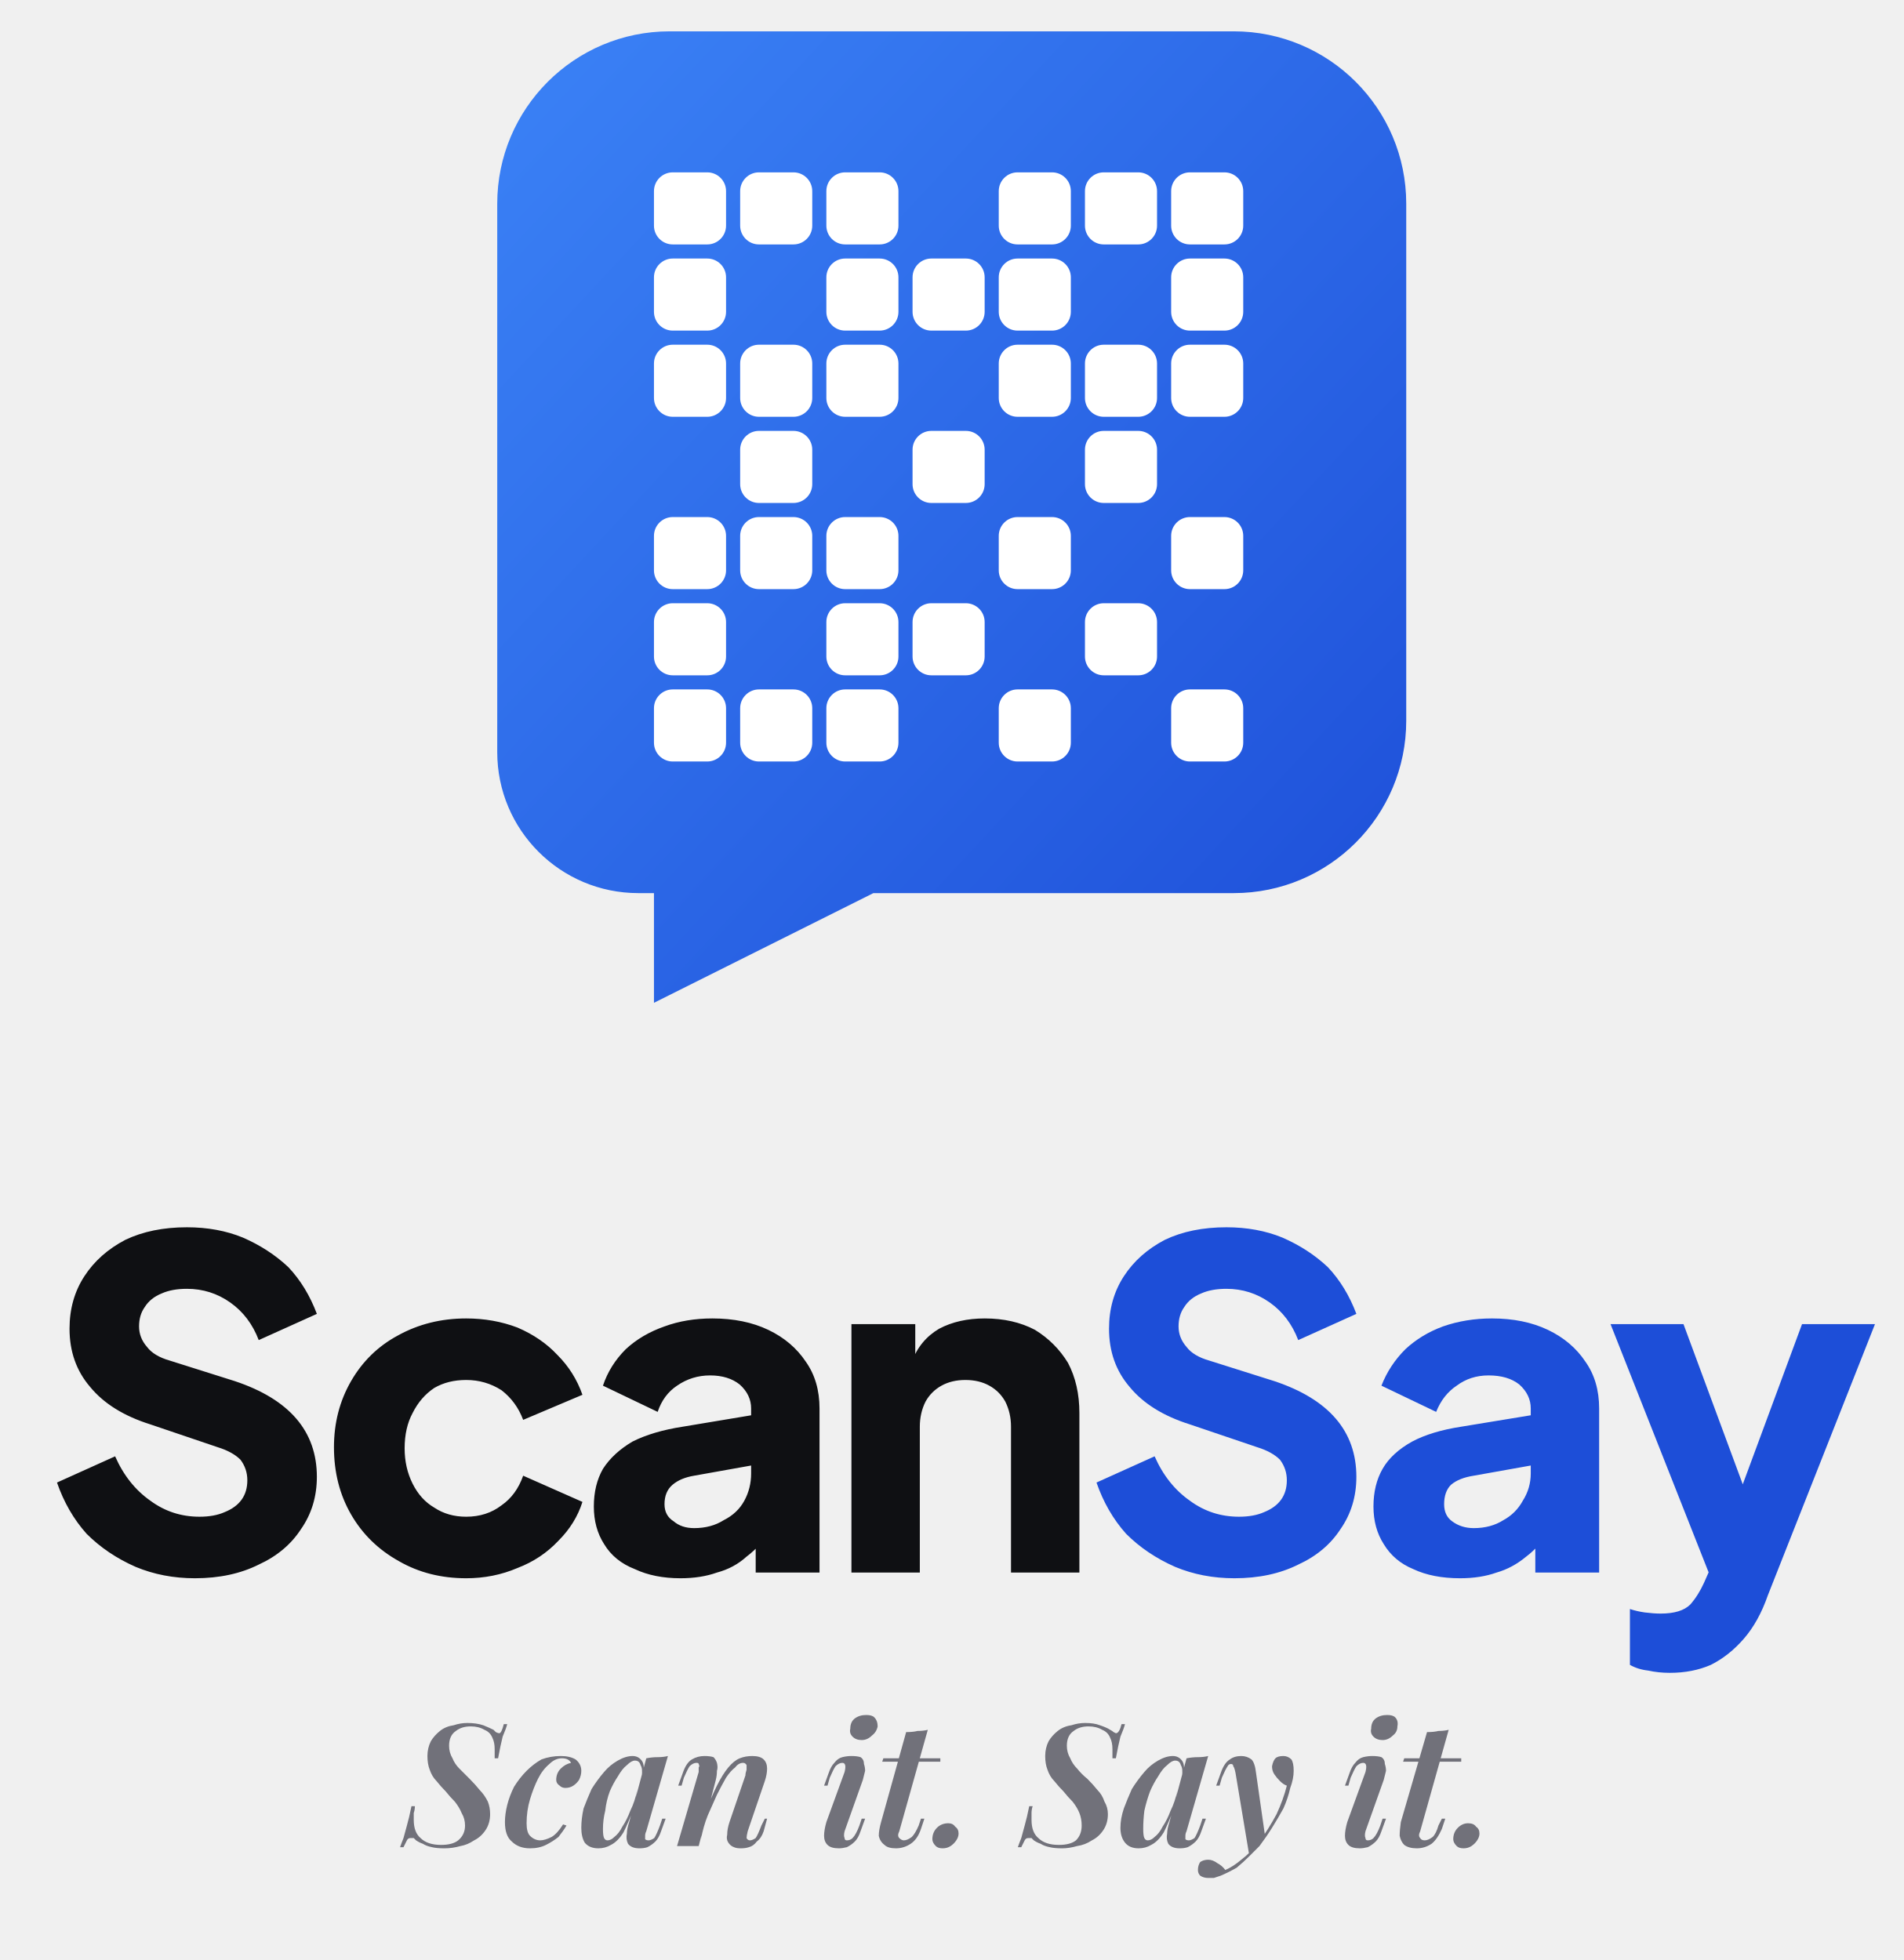
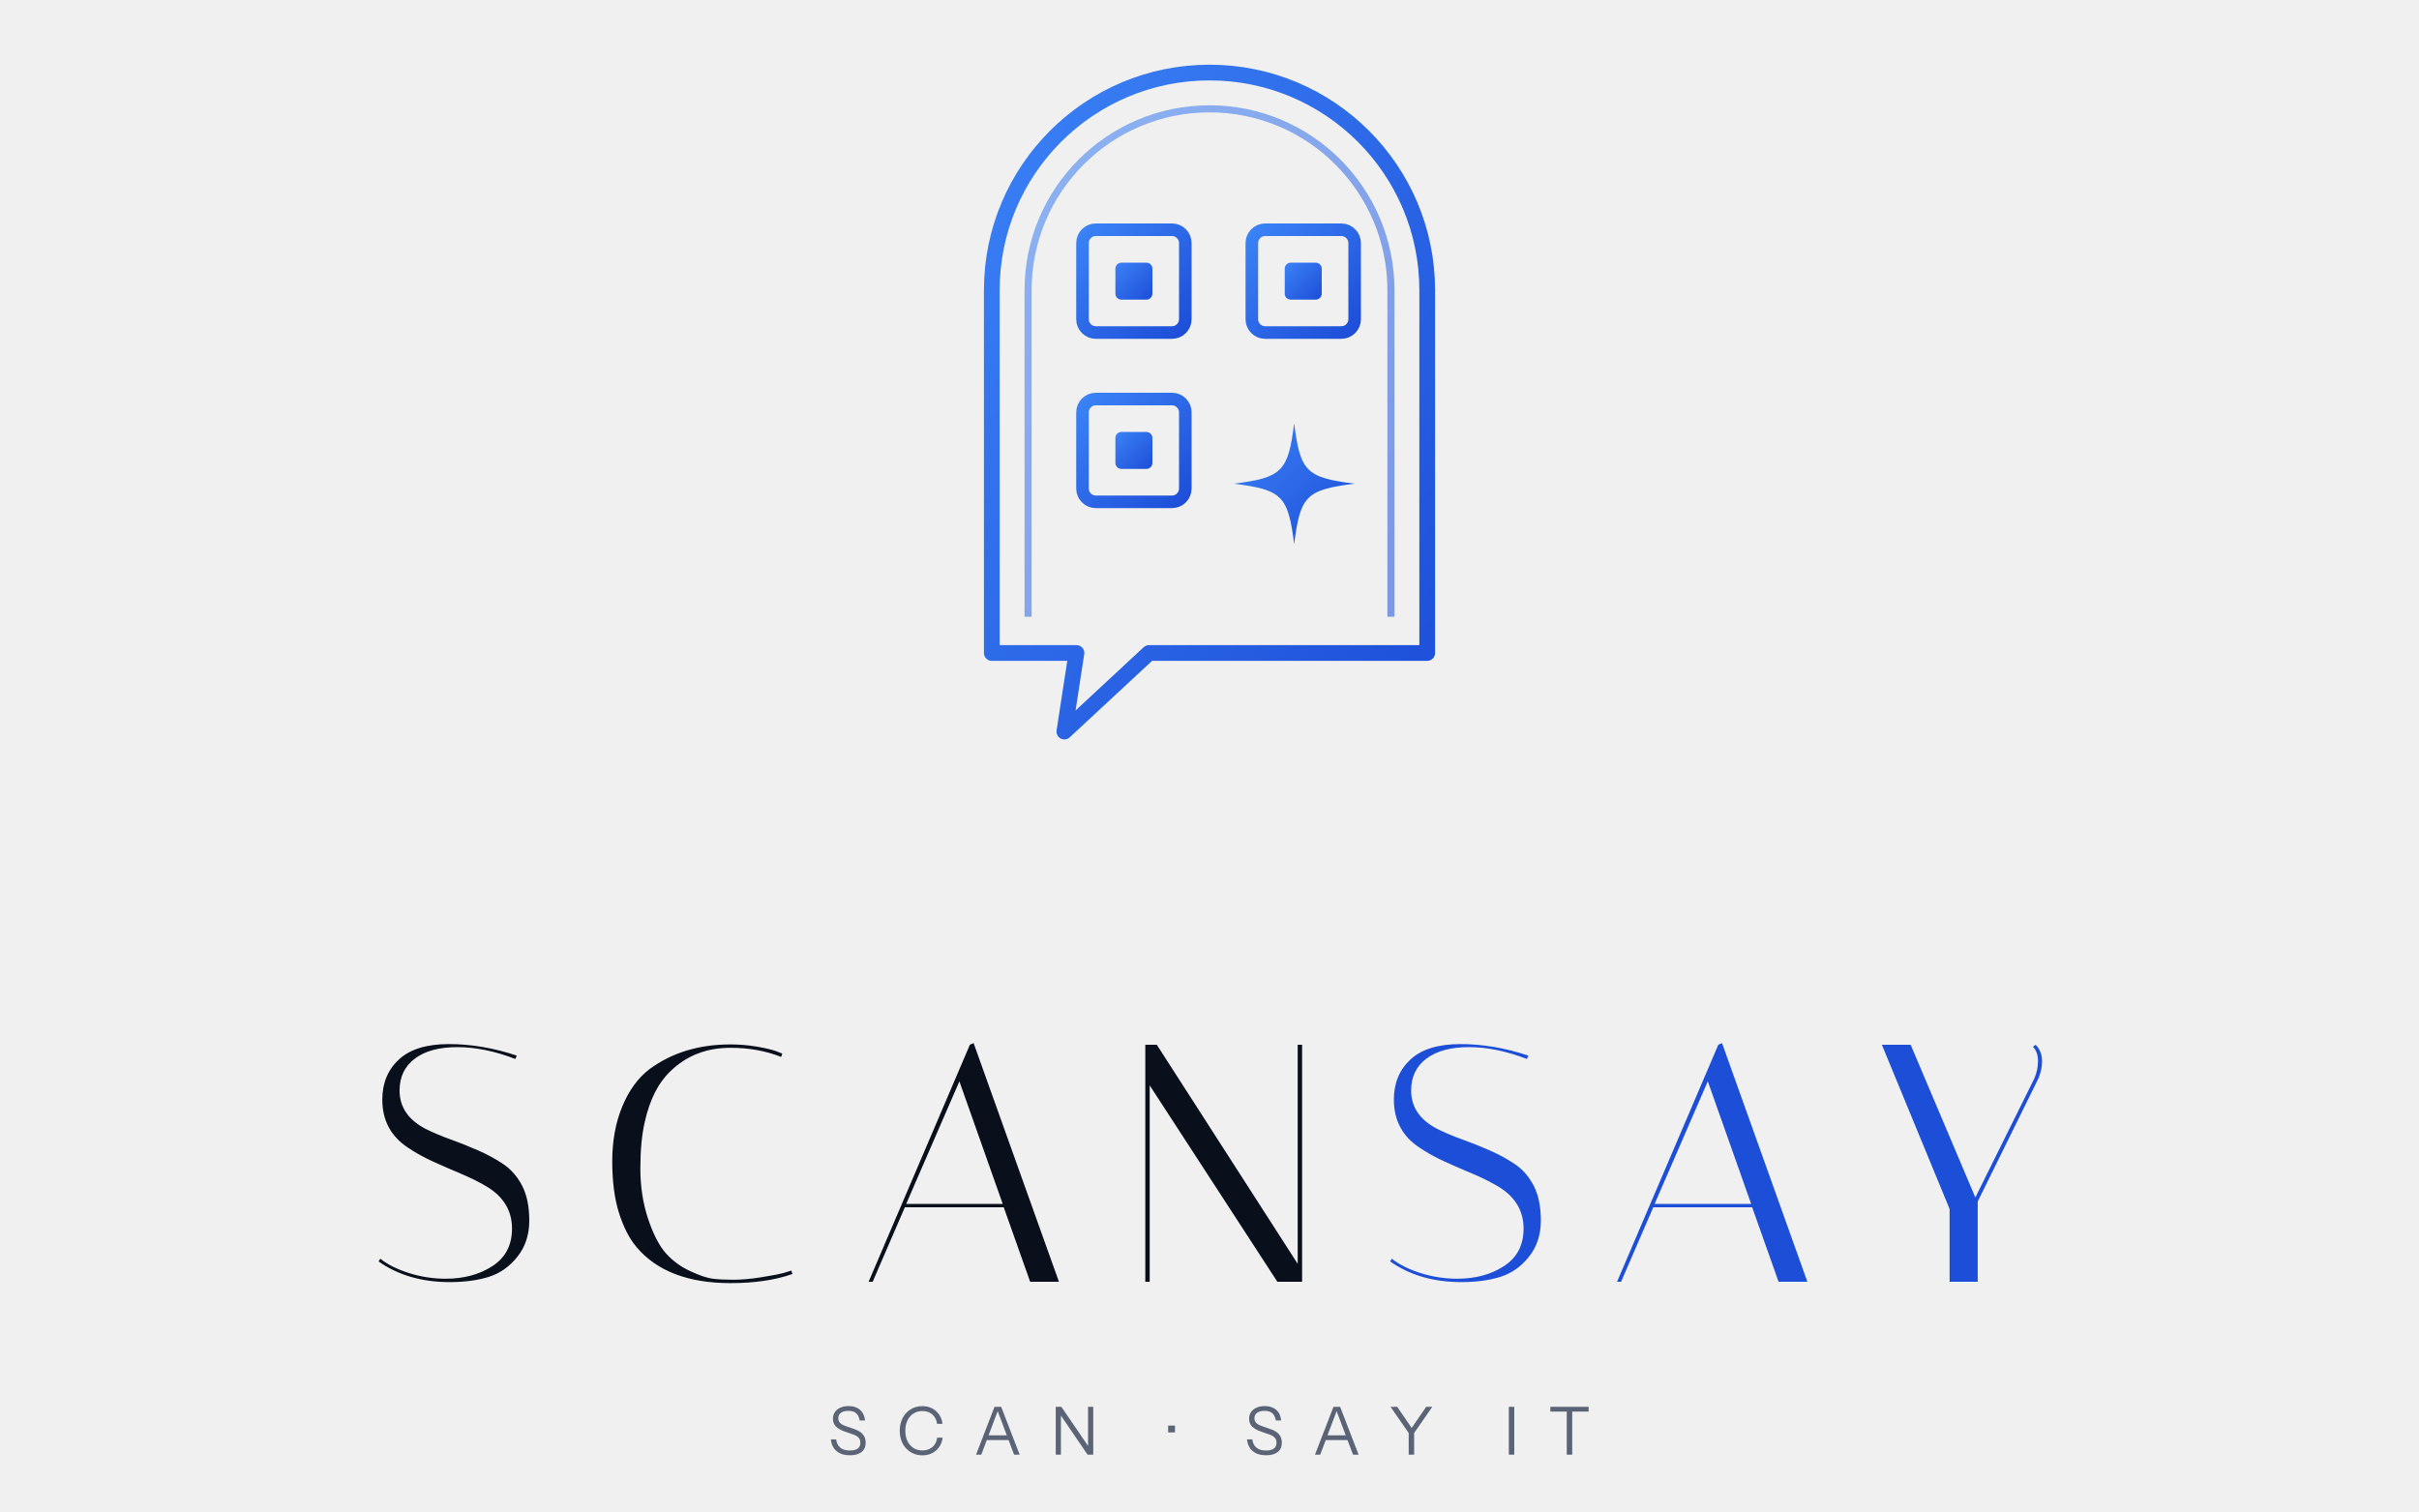
- <svg xmlns="http://www.w3.org/2000/svg" width="167" height="172" viewBox="0 0 167 172" role="img" aria-label="ScanSay – Scan it. Say it.">
+ <svg xmlns="http://www.w3.org/2000/svg" viewBox="0 0 400 250" width="400" height="250">
  <defs>
-     <linearGradient id="wg" x1="0" y1="0" x2="1" y2="0">
-       <stop offset="0" stop-color="#1D4ED8" />
+     <linearGradient id="sg" x1="0" y1="0" x2="1" y2="1">
+       <stop offset="0" stop-color="#3B82F6" />
      <stop offset="1" stop-color="#1D4ED8" />
    </linearGradient>
  </defs>
-   <g transform="translate(39.5,0) scale(1.375)">
-     <defs>
-       <linearGradient id="qgs0en" x1="0" y1="0" x2="1" y2="1">
-         <stop offset="0" stop-color="#3B82F6" />
-         <stop offset="1" stop-color="#1D4ED8" />
-       </linearGradient>
-     </defs>
-     <path d="M14 2h36a11 11 0 0 1 11 11v33a11 11 0 0 1-11 11H27l-14 7v-7h-1A9 9 0 0 1 3 48V13A11 11 0 0 1 14 2z" fill="url(#qgs0en)" />
-     <rect x="13.0" y="11.0" width="4.6" height="4.6" rx="1.2" fill="#FFFFFF" />
-     <rect x="18.5" y="11.0" width="4.6" height="4.6" rx="1.2" fill="#FFFFFF" />
-     <rect x="24.0" y="11.0" width="4.6" height="4.6" rx="1.2" fill="#FFFFFF" />
-     <rect x="13.0" y="16.5" width="4.6" height="4.6" rx="1.2" fill="#FFFFFF" />
-     <rect x="24.0" y="16.5" width="4.6" height="4.6" rx="1.2" fill="#FFFFFF" />
-     <rect x="13.0" y="22.0" width="4.6" height="4.6" rx="1.2" fill="#FFFFFF" />
-     <rect x="18.5" y="22.0" width="4.6" height="4.6" rx="1.2" fill="#FFFFFF" />
-     <rect x="24.0" y="22.0" width="4.6" height="4.6" rx="1.2" fill="#FFFFFF" />
-     <rect x="35.0" y="11.0" width="4.6" height="4.6" rx="1.2" fill="#FFFFFF" />
-     <rect x="40.5" y="11.0" width="4.6" height="4.6" rx="1.2" fill="#FFFFFF" />
-     <rect x="46.0" y="11.0" width="4.6" height="4.6" rx="1.2" fill="#FFFFFF" />
-     <rect x="35.0" y="16.5" width="4.6" height="4.6" rx="1.2" fill="#FFFFFF" />
-     <rect x="46.0" y="16.5" width="4.6" height="4.6" rx="1.2" fill="#FFFFFF" />
-     <rect x="35.0" y="22.0" width="4.6" height="4.6" rx="1.2" fill="#FFFFFF" />
-     <rect x="40.5" y="22.0" width="4.6" height="4.6" rx="1.2" fill="#FFFFFF" />
-     <rect x="46.0" y="22.0" width="4.6" height="4.6" rx="1.2" fill="#FFFFFF" />
-     <rect x="13.0" y="33.0" width="4.6" height="4.6" rx="1.2" fill="#FFFFFF" />
-     <rect x="18.5" y="33.0" width="4.6" height="4.6" rx="1.2" fill="#FFFFFF" />
-     <rect x="24.0" y="33.0" width="4.6" height="4.6" rx="1.2" fill="#FFFFFF" />
-     <rect x="13.0" y="38.5" width="4.6" height="4.6" rx="1.2" fill="#FFFFFF" />
-     <rect x="24.0" y="38.5" width="4.6" height="4.6" rx="1.2" fill="#FFFFFF" />
-     <rect x="13.0" y="44.0" width="4.6" height="4.6" rx="1.2" fill="#FFFFFF" />
-     <rect x="18.5" y="44.0" width="4.6" height="4.6" rx="1.2" fill="#FFFFFF" />
-     <rect x="24.0" y="44.0" width="4.6" height="4.6" rx="1.2" fill="#FFFFFF" />
-     <rect x="35.0" y="33.0" width="4.6" height="4.6" rx="1.2" fill="#FFFFFF" />
-     <rect x="46.0" y="33.0" width="4.6" height="4.6" rx="1.2" fill="#FFFFFF" />
-     <rect x="40.5" y="38.5" width="4.6" height="4.6" rx="1.2" fill="#FFFFFF" />
-     <rect x="35.0" y="44.0" width="4.6" height="4.6" rx="1.2" fill="#FFFFFF" />
-     <rect x="29.5" y="27.5" width="4.6" height="4.6" rx="1.2" fill="#FFFFFF" />
-     <rect x="40.5" y="27.5" width="4.6" height="4.6" rx="1.2" fill="#FFFFFF" />
-     <rect x="29.5" y="38.5" width="4.6" height="4.6" rx="1.2" fill="#FFFFFF" />
-     <rect x="46.0" y="44.0" width="4.6" height="4.6" rx="1.2" fill="#FFFFFF" />
-     <rect x="29.5" y="16.5" width="4.6" height="4.6" rx="1.2" fill="#FFFFFF" />
-     <rect x="18.5" y="27.5" width="4.6" height="4.6" rx="1.2" fill="#FFFFFF" />
+   <g transform="translate(150 0)">
+     <path d="M14 108 V48 A36 36 0 0 1 86 48 V108 H40 L26 121 L28 108 Z" fill="none" stroke="url(#sg)" stroke-width="2.6" stroke-linejoin="round" />
+     <path d="M20 102 V48 A30 30 0 0 1 80 48 V102" fill="none" stroke="url(#sg)" stroke-width="1.17" opacity=".55" />
+     <rect x="29" y="38" width="17" height="17" rx="2.2" fill="none" stroke="url(#sg)" stroke-width="2.08" />
+     <rect x="34.44" y="43.44" width="6.12" height="6.12" rx="1" fill="url(#sg)" />
+     <rect x="57" y="38" width="17" height="17" rx="2.2" fill="none" stroke="url(#sg)" stroke-width="2.08" />
+     <rect x="62.44" y="43.44" width="6.12" height="6.12" rx="1" fill="url(#sg)" />
+     <rect x="29" y="66" width="17" height="17" rx="2.2" fill="none" stroke="url(#sg)" stroke-width="2.08" />
+     <rect x="34.44" y="71.44" width="6.12" height="6.12" rx="1" fill="url(#sg)" />
+     <path d="M64 70 C65 78 66 79 74 80 C66 81 65 82 64 90 C63 82 62 81 54 80 C62 79 63 78 64 70 Z" fill="url(#sg)" />
  </g>
-   <path fill="#0F1013" d="M17.1 138.5Q14.3 138.5 11.9 137.5Q9.4 136.4 7.6 134.6Q5.9 132.7 5 130.1L10.1 127.8Q11.2 130.3 13.2 131.7Q15.1 133.1 17.5 133.1Q18.8 133.1 19.7 132.7Q20.7 132.3 21.2 131.6Q21.7 130.9 21.7 129.9Q21.7 128.9 21.1 128.1Q20.4 127.4 19.1 127L13.2 125Q9.7 123.9 7.9 121.7Q6.1 119.6 6.1 116.6Q6.1 114 7.4 112Q8.7 110 11 108.8Q13.3 107.7 16.4 107.7Q19.1 107.7 21.3 108.6Q23.6 109.6 25.3 111.2Q26.9 112.9 27.8 115.3L22.7 117.6Q21.9 115.5 20.2 114.3Q18.5 113.1 16.4 113.1Q15.1 113.1 14.2 113.5Q13.2 113.9 12.7 114.7Q12.2 115.4 12.2 116.4Q12.2 117.4 12.9 118.2Q13.5 119 14.9 119.4L20.6 121.2Q24.2 122.4 26 124.5Q27.8 126.6 27.8 129.6Q27.8 132.2 26.4 134.2Q25.1 136.2 22.7 137.3Q20.3 138.5 17.1 138.5Z M40.9 138.5Q37.6 138.5 35 137Q32.3 135.5 30.8 132.9Q29.3 130.3 29.3 127Q29.3 123.8 30.8 121.2Q32.3 118.6 34.9 117.2Q37.6 115.7 40.9 115.7Q43.3 115.7 45.4 116.5Q47.5 117.4 48.9 118.9Q50.4 120.4 51.1 122.4L45.9 124.6Q45.3 123 44 122Q42.6 121.1 40.9 121.1Q39.3 121.1 38.1 121.8Q36.9 122.6 36.2 124Q35.5 125.3 35.5 127.1Q35.5 128.8 36.2 130.2Q36.9 131.6 38.1 132.3Q39.3 133.1 40.9 133.1Q42.7 133.1 44 132.1Q45.3 131.2 45.9 129.5L51.1 131.8Q50.5 133.7 49 135.2Q47.5 136.8 45.4 137.6Q43.3 138.5 40.9 138.5Z M59.7 138.5Q57.4 138.5 55.7 137.7Q53.9 137 53 135.5Q52.1 134.1 52.1 132.2Q52.1 130.3 52.9 128.9Q53.8 127.5 55.5 126.5Q57.3 125.6 59.9 125.2L66.5 124.1V128.5L60.9 129.5Q59.7 129.7 59 130.3Q58.3 130.9 58.3 132Q58.3 133 59.1 133.5Q59.8 134.1 60.9 134.1Q62.4 134.1 63.5 133.4Q64.7 132.8 65.3 131.7Q65.9 130.6 65.9 129.3V123.6Q65.9 122.4 64.9 121.5Q63.9 120.7 62.3 120.7Q60.7 120.7 59.4 121.6Q58.2 122.4 57.7 123.9L52.9 121.6Q53.5 119.8 54.9 118.4Q56.3 117.1 58.3 116.4Q60.2 115.7 62.5 115.7Q65.3 115.7 67.4 116.7Q69.5 117.7 70.7 119.5Q71.9 121.2 71.9 123.6V138H66.3V134.5L67.7 134.2Q66.7 135.7 65.5 136.6Q64.4 137.6 62.9 138Q61.5 138.5 59.7 138.5Z M74.7 138V116.2H80.3V120.5L80 119.5Q80.7 117.6 82.4 116.6Q84.1 115.7 86.4 115.7Q88.9 115.7 90.8 116.7Q92.6 117.8 93.7 119.6Q94.7 121.5 94.7 124V138H88.7V125.2Q88.7 124 88.2 123Q87.7 122.1 86.8 121.6Q85.9 121.1 84.7 121.1Q83.5 121.1 82.6 121.6Q81.7 122.1 81.2 123Q80.7 124 80.7 125.2V138Z" />
-   <path fill="url(#wg)" d="M108.3 138.5Q105.5 138.5 103.1 137.5Q100.6 136.4 98.8 134.6Q97.1 132.7 96.2 130.1L101.3 127.8Q102.4 130.3 104.4 131.7Q106.3 133.1 108.7 133.1Q110 133.1 110.9 132.7Q111.9 132.3 112.4 131.6Q112.9 130.9 112.9 129.9Q112.9 128.9 112.3 128.1Q111.6 127.4 110.3 127L104.4 125Q100.9 123.9 99.1 121.7Q97.3 119.6 97.3 116.6Q97.3 114 98.6 112Q99.9 110 102.2 108.8Q104.5 107.7 107.6 107.7Q110.3 107.7 112.5 108.6Q114.8 109.6 116.5 111.2Q118.1 112.9 119 115.3L113.9 117.6Q113.1 115.5 111.4 114.3Q109.7 113.1 107.6 113.1Q106.3 113.1 105.4 113.5Q104.4 113.9 103.9 114.7Q103.4 115.4 103.4 116.4Q103.4 117.4 104.1 118.2Q104.7 119 106.1 119.4L111.8 121.2Q115.4 122.4 117.2 124.5Q119 126.6 119 129.6Q119 132.2 117.6 134.2Q116.3 136.2 113.9 137.3Q111.5 138.5 108.3 138.5Z M128.1 138.5Q125.7 138.5 124 137.7Q122.3 137 121.4 135.5Q120.5 134.1 120.5 132.2Q120.5 130.3 121.3 128.9Q122.1 127.5 123.9 126.5Q125.6 125.6 128.2 125.2L134.9 124.1V128.5L129.3 129.5Q128 129.7 127.3 130.3Q126.7 130.9 126.7 132Q126.7 133 127.4 133.5Q128.2 134.1 129.3 134.1Q130.8 134.1 131.9 133.4Q133 132.8 133.6 131.7Q134.3 130.6 134.3 129.3V123.6Q134.3 122.4 133.3 121.5Q132.3 120.7 130.6 120.7Q129 120.7 127.8 121.6Q126.6 122.4 126 123.9L121.2 121.6Q121.9 119.8 123.3 118.4Q124.7 117.1 126.6 116.4Q128.6 115.7 130.9 115.7Q133.7 115.7 135.8 116.7Q137.9 117.7 139.1 119.5Q140.3 121.2 140.3 123.6V138H134.7V134.5L136 134.2Q135.1 135.7 133.9 136.6Q132.7 137.6 131.3 138Q129.9 138.5 128.1 138.5Z M146.5 146.8Q145.5 146.8 144.6 146.6Q143.7 146.5 143 146.1V141.2Q143.6 141.4 144.3 141.5Q145.1 141.6 145.7 141.6Q147.5 141.6 148.3 140.8Q149 140 149.5 138.9L151 135.5L150.9 140.5L141.3 116.2H147.7L154.1 133.5H151.7L158.1 116.2H164.5L155.1 140Q154.3 142.3 153 143.8Q151.7 145.3 150.1 146.1Q148.5 146.8 146.5 146.8Z" />
-   <path fill="#71717A" d="M44.5 151.3Q44.4 151.7 44.1 152.4Q43.9 153.2 43.7 154.3H43.4Q43.4 154.1 43.4 153.9Q43.4 153.7 43.4 153.5Q43.4 152.9 43.2 152.5Q43 152 42.5 151.8Q42 151.5 41.3 151.5Q40.5 151.5 40 151.9Q39.4 152.3 39.4 153.2Q39.4 153.8 39.7 154.3Q39.9 154.8 40.3 155.2Q40.8 155.7 41.2 156.1Q41.7 156.6 42.1 157.1Q42.5 157.5 42.8 158.1Q43 158.6 43 159.2Q43 160 42.6 160.6Q42.2 161.2 41.6 161.5Q41 161.9 40.4 162Q39.7 162.2 39 162.2Q38.3 162.2 37.9 162.1Q37.4 162 37.1 161.8Q36.8 161.7 36.5 161.5Q36.4 161.4 36.3 161.3Q36.1 161.3 36 161.3Q35.8 161.3 35.7 161.5Q35.6 161.7 35.4 162.1H35.1Q35.2 161.8 35.4 161.3Q35.5 160.9 35.7 160.2Q35.9 159.5 36.1 158.5H36.4Q36.4 158.8 36.3 159.1Q36.3 159.4 36.3 159.7Q36.3 160.8 36.9 161.3Q37.5 161.9 38.7 161.9Q39.7 161.9 40.2 161.5Q40.8 161 40.8 160.2Q40.8 159.6 40.5 159.1Q40.3 158.6 39.9 158.1Q39.5 157.7 39.1 157.2Q38.7 156.8 38.3 156.3Q37.9 155.9 37.7 155.3Q37.5 154.8 37.5 154.1Q37.5 153.4 37.8 152.8Q38.1 152.3 38.6 151.9Q39.1 151.5 39.8 151.4Q40.4 151.2 41 151.2Q41.8 151.2 42.4 151.4Q42.9 151.6 43.3 151.8Q43.4 151.9 43.5 152Q43.7 152.1 43.8 152.1Q44 152.1 44.2 151.3Z M49.3 154.3Q48.7 154.3 48.2 154.8Q47.6 155.3 47.2 156.1Q46.8 156.9 46.5 157.9Q46.2 158.9 46.2 160Q46.2 160.8 46.5 161.1Q46.9 161.5 47.4 161.5Q47.8 161.5 48.4 161.2Q48.9 160.9 49.4 160.1L49.7 160.2Q49.4 160.7 49 161.2Q48.5 161.6 47.9 161.9Q47.3 162.2 46.5 162.2Q45.5 162.2 44.9 161.6Q44.3 161.1 44.3 159.9Q44.3 159.2 44.5 158.4Q44.7 157.6 45.1 156.8Q45.6 156 46.2 155.4Q46.8 154.8 47.5 154.4Q48.3 154.1 49.2 154.1Q50 154.1 50.5 154.4Q51 154.8 51 155.4Q51 155.8 50.8 156.2Q50.6 156.5 50.3 156.7Q50 156.9 49.6 156.9Q49.3 156.9 49.1 156.7Q48.8 156.5 48.8 156.2Q48.8 155.6 49.2 155.2Q49.6 154.8 50.1 154.7Q50 154.5 49.8 154.4Q49.6 154.3 49.3 154.3Z M53.3 161.5Q53.6 161.5 53.9 161.2Q54.3 160.9 54.6 160.3Q55 159.7 55.3 158.9Q55.7 158.1 55.9 157.1L55.6 158.7Q55.1 160 54.7 160.8Q54.2 161.6 53.6 161.9Q53.1 162.2 52.5 162.2Q51.7 162.2 51.3 161.7Q51 161.2 51 160.4Q51 159.6 51.2 158.7Q51.5 157.9 51.9 157Q52.4 156.2 53 155.5Q53.5 154.9 54.2 154.5Q54.9 154.1 55.5 154.1Q56 154.1 56.3 154.5Q56.6 154.9 56.4 155.8L56.3 155.9Q56.4 155.2 56.2 154.9Q56.1 154.5 55.7 154.5Q55.4 154.5 55 154.9Q54.6 155.2 54.2 155.9Q53.8 156.5 53.5 157.2Q53.2 158 53.1 158.9Q52.9 159.7 52.9 160.5Q52.9 161.1 53 161.3Q53.1 161.5 53.3 161.5ZM56.7 154.3Q57.2 154.2 57.7 154.2Q58.2 154.2 58.6 154.1L56.7 160.7Q56.6 160.9 56.6 161.1Q56.6 161.3 56.6 161.4Q56.7 161.5 56.9 161.5Q57.1 161.5 57.4 161.3Q57.6 161 57.9 160.2L58.1 159.6H58.4L58 160.7Q57.8 161.3 57.5 161.6Q57.2 161.9 56.8 162.1Q56.5 162.2 56.1 162.2Q55.4 162.2 55.1 161.8Q54.9 161.4 55 160.9Q55 160.5 55.2 159.9Z M61.3 162H59.4L61.3 155.5Q61.3 155.3 61.3 155.1Q61.4 155 61.3 154.8Q61.3 154.7 61.1 154.7Q60.8 154.7 60.5 155Q60.3 155.3 60 156L59.8 156.7H59.5L59.9 155.6Q60.2 154.7 60.7 154.4Q61.2 154.1 61.8 154.1Q62.3 154.1 62.6 154.2Q62.8 154.4 62.9 154.7Q63 155.1 62.9 155.4Q62.9 155.8 62.8 156.2ZM61.8 159.3Q62.4 157.7 62.9 156.7Q63.4 155.7 63.9 155.1Q64.4 154.5 64.9 154.3Q65.4 154.1 66 154.1Q66.7 154.1 67 154.4Q67.3 154.7 67.3 155.2Q67.3 155.7 67.1 156.3L65.6 160.7Q65.5 161.1 65.5 161.3Q65.6 161.5 65.8 161.5Q66 161.5 66.3 161.3Q66.5 161 66.8 160.2L67.1 159.6H67.3L67 160.7Q66.8 161.3 66.4 161.6Q66.1 162 65.7 162.1Q65.4 162.2 65 162.2Q64.6 162.2 64.4 162.1Q64.1 162 63.9 161.7Q63.7 161.4 63.8 161Q63.8 160.5 64 159.9L65.4 155.8Q65.4 155.6 65.5 155.3Q65.5 155.1 65.5 154.9Q65.4 154.7 65.2 154.7Q64.8 154.7 64.5 155.1Q64.1 155.4 63.7 156Q63.3 156.7 62.9 157.5Q62.5 158.4 62.1 159.3Q61.7 160.3 61.5 161.4Z  M74.6 151.7Q74.6 151.1 75 150.8Q75.4 150.5 76 150.5Q76.5 150.5 76.7 150.7Q77 151 77 151.5Q76.9 152 76.5 152.3Q76.1 152.7 75.6 152.7Q75.1 152.7 74.8 152.4Q74.5 152.1 74.6 151.7ZM74.1 155.5Q74.3 154.7 73.9 154.7Q73.6 154.7 73.3 155Q73.1 155.3 72.8 156L72.6 156.7H72.3L72.7 155.6Q72.9 155 73.2 154.7Q73.5 154.3 73.9 154.2Q74.3 154.1 74.7 154.1Q75.2 154.1 75.5 154.2Q75.8 154.4 75.8 154.8Q75.9 155.1 75.9 155.4Q75.8 155.8 75.7 156.2L74.1 160.7Q74 161.1 74.1 161.3Q74.1 161.5 74.3 161.5Q74.6 161.5 74.8 161.3Q75.1 161 75.4 160.2L75.6 159.6H75.9L75.5 160.7Q75.3 161.3 75 161.6Q74.7 161.9 74.3 162.1Q73.9 162.2 73.6 162.2Q72.9 162.2 72.6 161.9Q72.3 161.6 72.3 161.1Q72.3 160.6 72.5 159.9Z M82.5 154.3 82.5 154.6H77.4L77.5 154.3ZM78.9 160.7Q78.7 161.1 78.9 161.3Q79.1 161.5 79.3 161.5Q79.6 161.5 80 161.2Q80.3 160.9 80.6 160.2L80.8 159.6H81.1L80.8 160.5Q80.5 161.4 79.9 161.8Q79.3 162.2 78.6 162.2Q77.9 162.2 77.6 161.9Q77.2 161.6 77.1 161.1Q77.1 160.6 77.3 159.9L79.5 152Q80.1 152 80.5 151.9Q81 151.9 81.4 151.8Z M81.8 161.4Q81.8 160.8 82.2 160.4Q82.6 160 83.2 160Q83.6 160 83.8 160.3Q84.1 160.5 84.1 160.9Q84.1 161.2 83.9 161.5Q83.7 161.8 83.4 162Q83.1 162.2 82.7 162.2Q82.3 162.2 82.1 162Q81.8 161.7 81.8 161.4Z  M98.7 151.3Q98.6 151.7 98.3 152.4Q98.1 153.2 97.9 154.3H97.6Q97.6 154.1 97.6 153.9Q97.6 153.7 97.6 153.5Q97.6 152.9 97.4 152.5Q97.2 152 96.7 151.8Q96.2 151.5 95.5 151.5Q94.7 151.5 94.2 151.9Q93.6 152.3 93.6 153.2Q93.6 153.8 93.9 154.3Q94.1 154.8 94.5 155.2Q94.9 155.7 95.4 156.1Q95.9 156.6 96.3 157.1Q96.7 157.5 96.9 158.1Q97.2 158.6 97.2 159.2Q97.2 160 96.8 160.6Q96.4 161.2 95.8 161.5Q95.2 161.9 94.5 162Q93.8 162.2 93.2 162.2Q92.5 162.2 92.1 162.1Q91.6 162 91.3 161.8Q91 161.7 90.7 161.5Q90.6 161.4 90.5 161.3Q90.3 161.3 90.2 161.3Q90 161.3 89.9 161.5Q89.8 161.7 89.6 162.1H89.3Q89.4 161.8 89.6 161.3Q89.7 160.9 89.9 160.2Q90.1 159.5 90.3 158.5H90.6Q90.5 158.8 90.5 159.1Q90.5 159.4 90.5 159.7Q90.5 160.8 91.1 161.3Q91.7 161.9 92.9 161.9Q93.9 161.9 94.4 161.5Q94.9 161 94.9 160.2Q94.9 159.6 94.7 159.1Q94.5 158.6 94.1 158.1Q93.7 157.7 93.3 157.2Q92.9 156.8 92.5 156.3Q92.1 155.9 91.9 155.3Q91.7 154.8 91.7 154.1Q91.7 153.4 92 152.8Q92.3 152.3 92.8 151.9Q93.3 151.5 94 151.4Q94.6 151.2 95.2 151.2Q96 151.2 96.5 151.4Q97.1 151.6 97.4 151.8Q97.6 151.9 97.7 152Q97.9 152.1 97.9 152.1Q98.2 152.1 98.4 151.3Z M100.7 161.5Q101 161.5 101.3 161.2Q101.7 160.9 102 160.3Q102.4 159.7 102.7 158.9Q103.1 158.1 103.3 157.1L103 158.7Q102.5 160 102.1 160.8Q101.6 161.6 101 161.9Q100.5 162.2 99.9 162.2Q99.1 162.2 98.7 161.7Q98.3 161.2 98.3 160.4Q98.3 159.6 98.6 158.7Q98.9 157.9 99.3 157Q99.8 156.2 100.4 155.5Q100.9 154.9 101.6 154.5Q102.3 154.1 102.9 154.1Q103.4 154.1 103.7 154.5Q104 154.9 103.8 155.8L103.7 155.9Q103.8 155.2 103.6 154.9Q103.5 154.5 103.1 154.5Q102.8 154.5 102.4 154.9Q102 155.2 101.6 155.9Q101.2 156.5 100.9 157.2Q100.6 158 100.4 158.9Q100.3 159.7 100.3 160.5Q100.3 161.1 100.4 161.3Q100.5 161.5 100.7 161.5ZM104.1 154.3Q104.6 154.2 105.1 154.2Q105.6 154.2 106 154.1L104.1 160.7Q104 160.9 104 161.1Q104 161.3 104 161.4Q104.1 161.5 104.3 161.5Q104.5 161.5 104.8 161.3Q105 161 105.3 160.2L105.5 159.6H105.8L105.4 160.7Q105.2 161.3 104.9 161.6Q104.6 161.9 104.2 162.1Q103.9 162.2 103.5 162.2Q102.8 162.2 102.5 161.8Q102.3 161.4 102.4 160.9Q102.4 160.5 102.6 159.9Z M111 161.2 109.6 162.8 108.4 155.6Q108.3 155.1 108.2 155Q108.2 154.8 108 154.8Q107.8 154.8 107.7 155Q107.5 155.3 107.2 156L107 156.7H106.7L107.1 155.6Q107.4 154.7 107.9 154.4Q108.3 154.1 108.9 154.1Q109.4 154.1 109.8 154.4Q110.1 154.7 110.2 155.6ZM107.5 164.1Q108.2 163.8 108.9 163.2Q109.7 162.6 110.5 161.6Q111.3 160.5 112 159.2Q112.6 157.9 112.9 156.7Q112.6 156.6 112.3 156.3Q112 156 111.8 155.7Q111.6 155.4 111.6 155Q111.7 154.5 111.9 154.3Q112.1 154.1 112.6 154.1Q113 154.1 113.3 154.4Q113.5 154.7 113.5 155.4Q113.5 156.1 113.2 156.9Q113 157.8 112.6 158.7Q112.1 159.6 111.6 160.4Q111.1 161.2 110.5 162Q110.1 162.4 109.6 162.9Q109.1 163.4 108.5 163.9Q107.8 164.3 107.1 164.6Q106.8 164.7 106.5 164.8Q106.2 164.8 106 164.8Q105.6 164.8 105.3 164.6Q105.1 164.4 105.1 164.1Q105.1 163.7 105.3 163.4Q105.6 163.2 106 163.2Q106.4 163.2 106.8 163.5Q107.2 163.7 107.5 164.1Z  M120.3 151.7Q120.3 151.1 120.7 150.8Q121.1 150.5 121.7 150.5Q122.2 150.5 122.4 150.7Q122.7 151 122.6 151.5Q122.6 152 122.2 152.3Q121.8 152.7 121.3 152.7Q120.8 152.7 120.5 152.4Q120.2 152.1 120.3 151.7ZM119.8 155.5Q120 154.7 119.6 154.7Q119.3 154.7 119 155Q118.8 155.3 118.5 156L118.3 156.7H118L118.4 155.6Q118.6 155 118.9 154.7Q119.2 154.3 119.6 154.2Q120 154.1 120.4 154.1Q120.9 154.1 121.2 154.2Q121.5 154.4 121.5 154.8Q121.6 155.1 121.6 155.4Q121.5 155.8 121.4 156.2L119.8 160.7Q119.7 161.1 119.8 161.3Q119.8 161.5 120 161.5Q120.3 161.5 120.5 161.3Q120.8 161 121.1 160.2L121.3 159.6H121.6L121.2 160.7Q121 161.3 120.7 161.6Q120.4 161.9 120 162.1Q119.6 162.2 119.3 162.2Q118.6 162.2 118.3 161.9Q118 161.6 118 161.1Q118 160.6 118.2 159.9Z M128.2 154.3 128.2 154.6H123.1L123.2 154.3ZM124.6 160.7Q124.4 161.1 124.6 161.3Q124.7 161.5 125 161.5Q125.3 161.5 125.7 161.2Q126 160.9 126.2 160.2L126.5 159.6H126.8L126.5 160.5Q126.1 161.4 125.6 161.8Q125 162.2 124.3 162.2Q123.6 162.2 123.2 161.9Q122.9 161.6 122.8 161.1Q122.8 160.6 122.9 159.9L125.2 152Q125.8 152 126.2 151.9Q126.7 151.9 127.1 151.8Z M127.5 161.4Q127.5 160.8 127.9 160.4Q128.3 160 128.8 160Q129.3 160 129.5 160.3Q129.8 160.5 129.8 160.9Q129.8 161.2 129.6 161.5Q129.4 161.8 129.1 162Q128.8 162.2 128.4 162.2Q128 162.2 127.8 162Q127.5 161.7 127.5 161.4Z" />
+   <g transform="translate(60.64 212)">
+     <path d="M24.584 -36.848Q19.488 -38.808 14.98 -38.808Q10.472 -38.808 7.952 -36.904Q5.432 -35.0 5.432 -31.64Q5.432 -27.552 9.688 -25.312Q11.592 -24.36 13.86 -23.548Q16.128 -22.736 18.424 -21.728Q20.72 -20.72 22.624 -19.432Q24.528 -18.144 25.704 -15.876Q26.88 -13.608 26.88 -10.108Q26.88 -6.608 24.92 -4.144Q22.96 -1.68 20.188 -0.812Q17.416 0.056 13.72 0.056Q6.832 0.056 1.96 -3.36L2.24 -3.808Q4.088 -2.352 7.028 -1.428Q9.968 -0.504 13.048 -0.504Q17.584 -0.504 20.804 -2.604Q24.024 -4.704 24.024 -8.792Q24.024 -13.272 19.768 -15.792Q17.864 -16.912 15.596 -17.864Q13.328 -18.816 11.032 -19.852Q8.736 -20.888 6.832 -22.176Q2.576 -24.976 2.576 -30.128Q2.576 -34.216 5.32 -36.764Q8.064 -39.312 13.58 -39.312Q19.096 -39.312 24.808 -37.408Z M60.144 0.224Q49.672 0.224 44.632 -5.712Q42.84 -7.84 41.72 -11.368Q40.6 -14.896 40.6 -19.936Q40.6 -24.976 42.252 -28.98Q43.904 -32.984 46.76 -35.168Q52.304 -39.256 60.144 -39.256Q62.384 -39.256 64.512 -38.892Q66.64 -38.528 67.704 -38.136L68.712 -37.744L68.544 -37.184Q64.736 -38.696 60.144 -38.696Q54.208 -38.696 50.232 -34.832Q47.208 -31.976 45.976 -26.432Q45.248 -23.296 45.248 -18.76Q45.248 -14.224 46.536 -10.388Q47.824 -6.552 49.476 -4.704Q51.128 -2.856 53.48 -1.764Q55.832 -0.672 57.232 -0.504Q58.632 -0.336 60.62 -0.336Q62.608 -0.336 65.128 -0.728Q67.648 -1.12 68.936 -1.456L70.224 -1.848L70.392 -1.288Q66.136 0.224 60.144 0.224Z M83.664 0.0H82.992L99.736 -39.2L100.352 -39.48L114.464 0.0H109.704L105.336 -12.32H88.984ZM98.0 -33.152 89.208 -12.88H105.168Z M129.472 0.0H128.744V-39.2H130.648L153.944 -2.968V-39.2H154.672V0.0H150.584L129.472 -32.48Z" fill="#0A0F1C" />
+     <g transform="translate(167.27 0)">
+       <path d="M24.584 -36.848Q19.488 -38.808 14.98 -38.808Q10.472 -38.808 7.952 -36.904Q5.432 -35.0 5.432 -31.64Q5.432 -27.552 9.688 -25.312Q11.592 -24.36 13.86 -23.548Q16.128 -22.736 18.424 -21.728Q20.72 -20.72 22.624 -19.432Q24.528 -18.144 25.704 -15.876Q26.88 -13.608 26.88 -10.108Q26.88 -6.608 24.92 -4.144Q22.96 -1.68 20.188 -0.812Q17.416 0.056 13.72 0.056Q6.832 0.056 1.96 -3.36L2.24 -3.808Q4.088 -2.352 7.028 -1.428Q9.968 -0.504 13.048 -0.504Q17.584 -0.504 20.804 -2.604Q24.024 -4.704 24.024 -8.792Q24.024 -13.272 19.768 -15.792Q17.864 -16.912 15.596 -17.864Q13.328 -18.816 11.032 -19.852Q8.736 -20.888 6.832 -22.176Q2.576 -24.976 2.576 -30.128Q2.576 -34.216 5.32 -36.764Q8.064 -39.312 13.58 -39.312Q19.096 -39.312 24.808 -37.408Z M40.152 0.0H39.48L56.224 -39.2L56.84 -39.48L70.952 0.0H66.192L61.824 -12.32H45.472ZM54.488 -33.152 45.696 -12.88H61.656Z M108.696 -39.2Q109.76 -38.136 109.76 -36.456Q109.76 -35.056 109.144 -33.6L99.12 -13.272V0.0H94.472V-12.04L83.272 -39.2H88.032L98.728 -13.944L108.472 -33.6Q109.088 -35.0 109.088 -36.512Q109.088 -38.024 108.248 -38.864Z" fill="#1D4ED8" />
+     </g>
+   </g>
+   <g transform="translate(136.92 240.60)">
+     <path d="M3.63 0.099Q2.244 0.099 1.424 -0.583Q0.605 -1.265 0.462 -2.53H1.342Q1.463 -1.617 2.035 -1.155Q2.607 -0.693 3.619 -0.693Q4.477 -0.693 4.912 -1.017Q5.346 -1.342 5.346 -1.969Q5.346 -2.508 5.049 -2.827Q4.752 -3.146 4.125 -3.355L2.794 -3.817Q1.782 -4.169 1.298 -4.669Q0.814 -5.17 0.814 -5.94Q0.814 -6.578 1.133 -7.045Q1.452 -7.513 2.035 -7.777Q2.618 -8.041 3.388 -8.041Q4.576 -8.041 5.291 -7.42Q6.006 -6.798 6.116 -5.654H5.236Q5.093 -6.479 4.647 -6.864Q4.202 -7.249 3.366 -7.249Q2.574 -7.249 2.134 -6.93Q1.694 -6.611 1.694 -6.028Q1.694 -5.533 2.002 -5.236Q2.31 -4.939 2.959 -4.719L4.378 -4.224Q5.302 -3.905 5.764 -3.361Q6.226 -2.816 6.226 -1.98Q6.226 -0.99 5.55 -0.446Q4.873 0.099 3.63 0.099Z M15.609 0.11Q14.795 0.11 14.107 -0.193Q13.42 -0.495 12.914 -1.039Q12.408 -1.584 12.133 -2.326Q11.858 -3.069 11.858 -3.96Q11.858 -4.851 12.133 -5.593Q12.408 -6.336 12.909 -6.88Q13.409 -7.425 14.096 -7.727Q14.784 -8.03 15.598 -8.03Q16.489 -8.03 17.199 -7.667Q17.908 -7.304 18.364 -6.644Q18.821 -5.984 18.931 -5.104H18.029Q17.897 -6.083 17.253 -6.649Q16.61 -7.216 15.609 -7.216Q14.762 -7.216 14.124 -6.803Q13.486 -6.391 13.134 -5.659Q12.782 -4.928 12.782 -3.96Q12.782 -2.992 13.134 -2.26Q13.486 -1.529 14.124 -1.116Q14.762 -0.704 15.598 -0.704Q16.621 -0.704 17.276 -1.276Q17.93 -1.848 18.051 -2.816H18.953Q18.843 -1.936 18.386 -1.276Q17.93 -0.616 17.221 -0.253Q16.511 0.11 15.609 0.11Z M24.475 0.0 27.533 -7.92H28.325L25.344 0.0ZM30.767 0.0 27.786 -7.92H28.633L31.691 0.0ZM25.993 -3.201H30.129V-2.409H25.993Z M37.653 0.0V-7.92H38.588L43.131 -1.254L42.999 -1.232V-7.92H43.857V0.0H42.922L38.379 -6.666L38.511 -6.688V0.0Z M56.243 -3.685V-4.818H57.376V-3.685Z M72.446 0.099Q71.06 0.099 70.24 -0.583Q69.421 -1.265 69.278 -2.53H70.158Q70.279 -1.617 70.851 -1.155Q71.423 -0.693 72.435 -0.693Q73.293 -0.693 73.728 -1.017Q74.162 -1.342 74.162 -1.969Q74.162 -2.508 73.865 -2.827Q73.568 -3.146 72.941 -3.355L71.61 -3.817Q70.598 -4.169 70.114 -4.669Q69.63 -5.17 69.63 -5.94Q69.63 -6.578 69.949 -7.045Q70.268 -7.513 70.851 -7.777Q71.434 -8.041 72.204 -8.041Q73.392 -8.041 74.107 -7.42Q74.822 -6.798 74.932 -5.654H74.052Q73.909 -6.479 73.464 -6.864Q73.018 -7.249 72.182 -7.249Q71.39 -7.249 70.95 -6.93Q70.51 -6.611 70.51 -6.028Q70.51 -5.533 70.818 -5.236Q71.126 -4.939 71.775 -4.719L73.194 -4.224Q74.118 -3.905 74.58 -3.361Q75.042 -2.816 75.042 -1.98Q75.042 -0.99 74.365 -0.446Q73.689 0.099 72.446 0.099Z M80.52 0.0 83.578 -7.92H84.37L81.389 0.0ZM86.812 0.0 83.831 -7.92H84.678L87.736 0.0ZM82.038 -3.201H86.174V-2.409H82.038Z M96.019 0.0V-3.586L93.016 -7.92H94.116L96.723 -4.114H96.305L98.912 -7.92H99.924L96.921 -3.586V0.0Z M112.574 0.0V-7.92H113.476V0.0Z M122.155 0.0V-7.128H119.438V-7.92H125.774V-7.128H123.057V0.0Z" fill="#5B6476" />
+   </g>
</svg>
